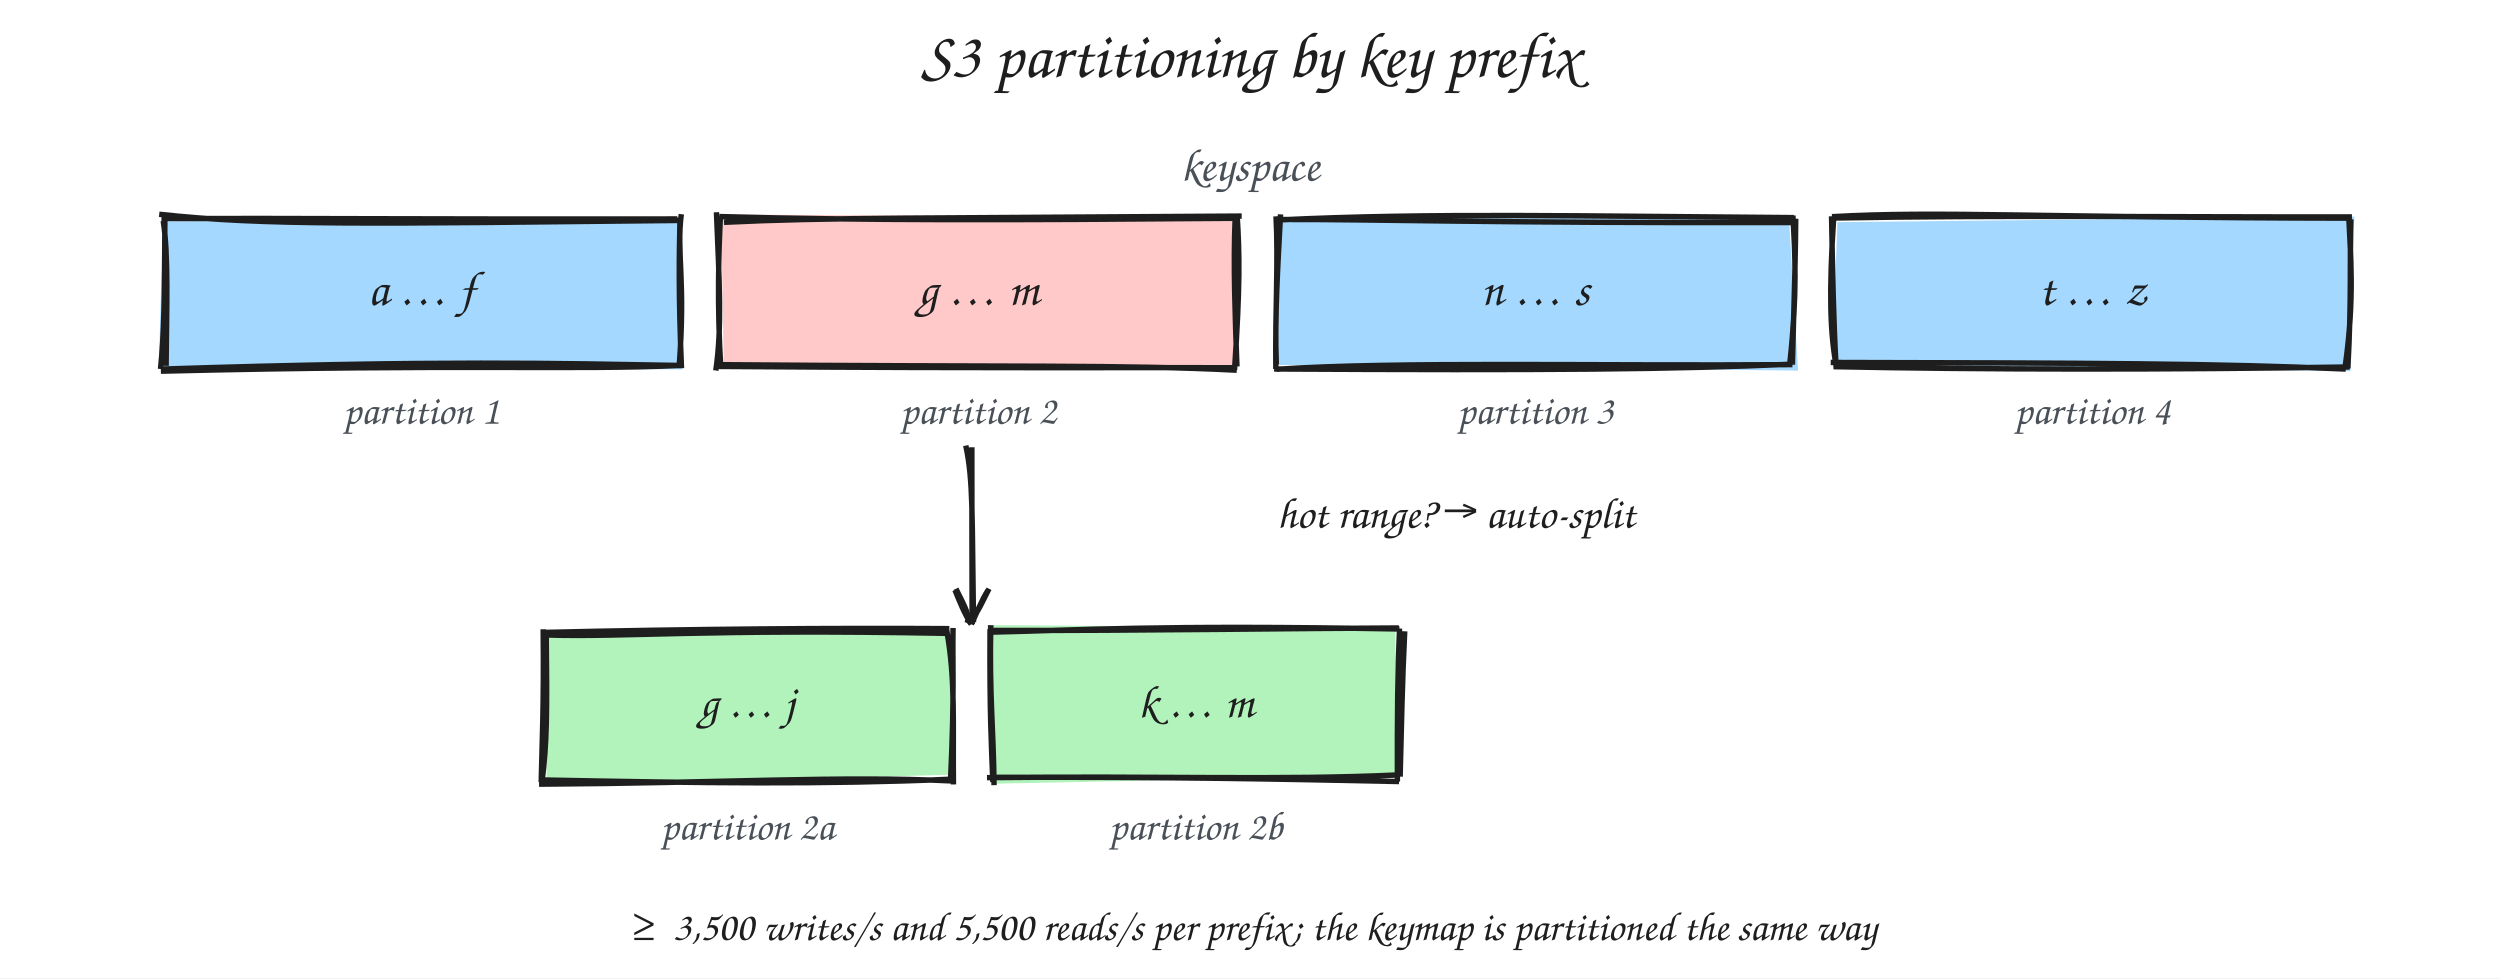
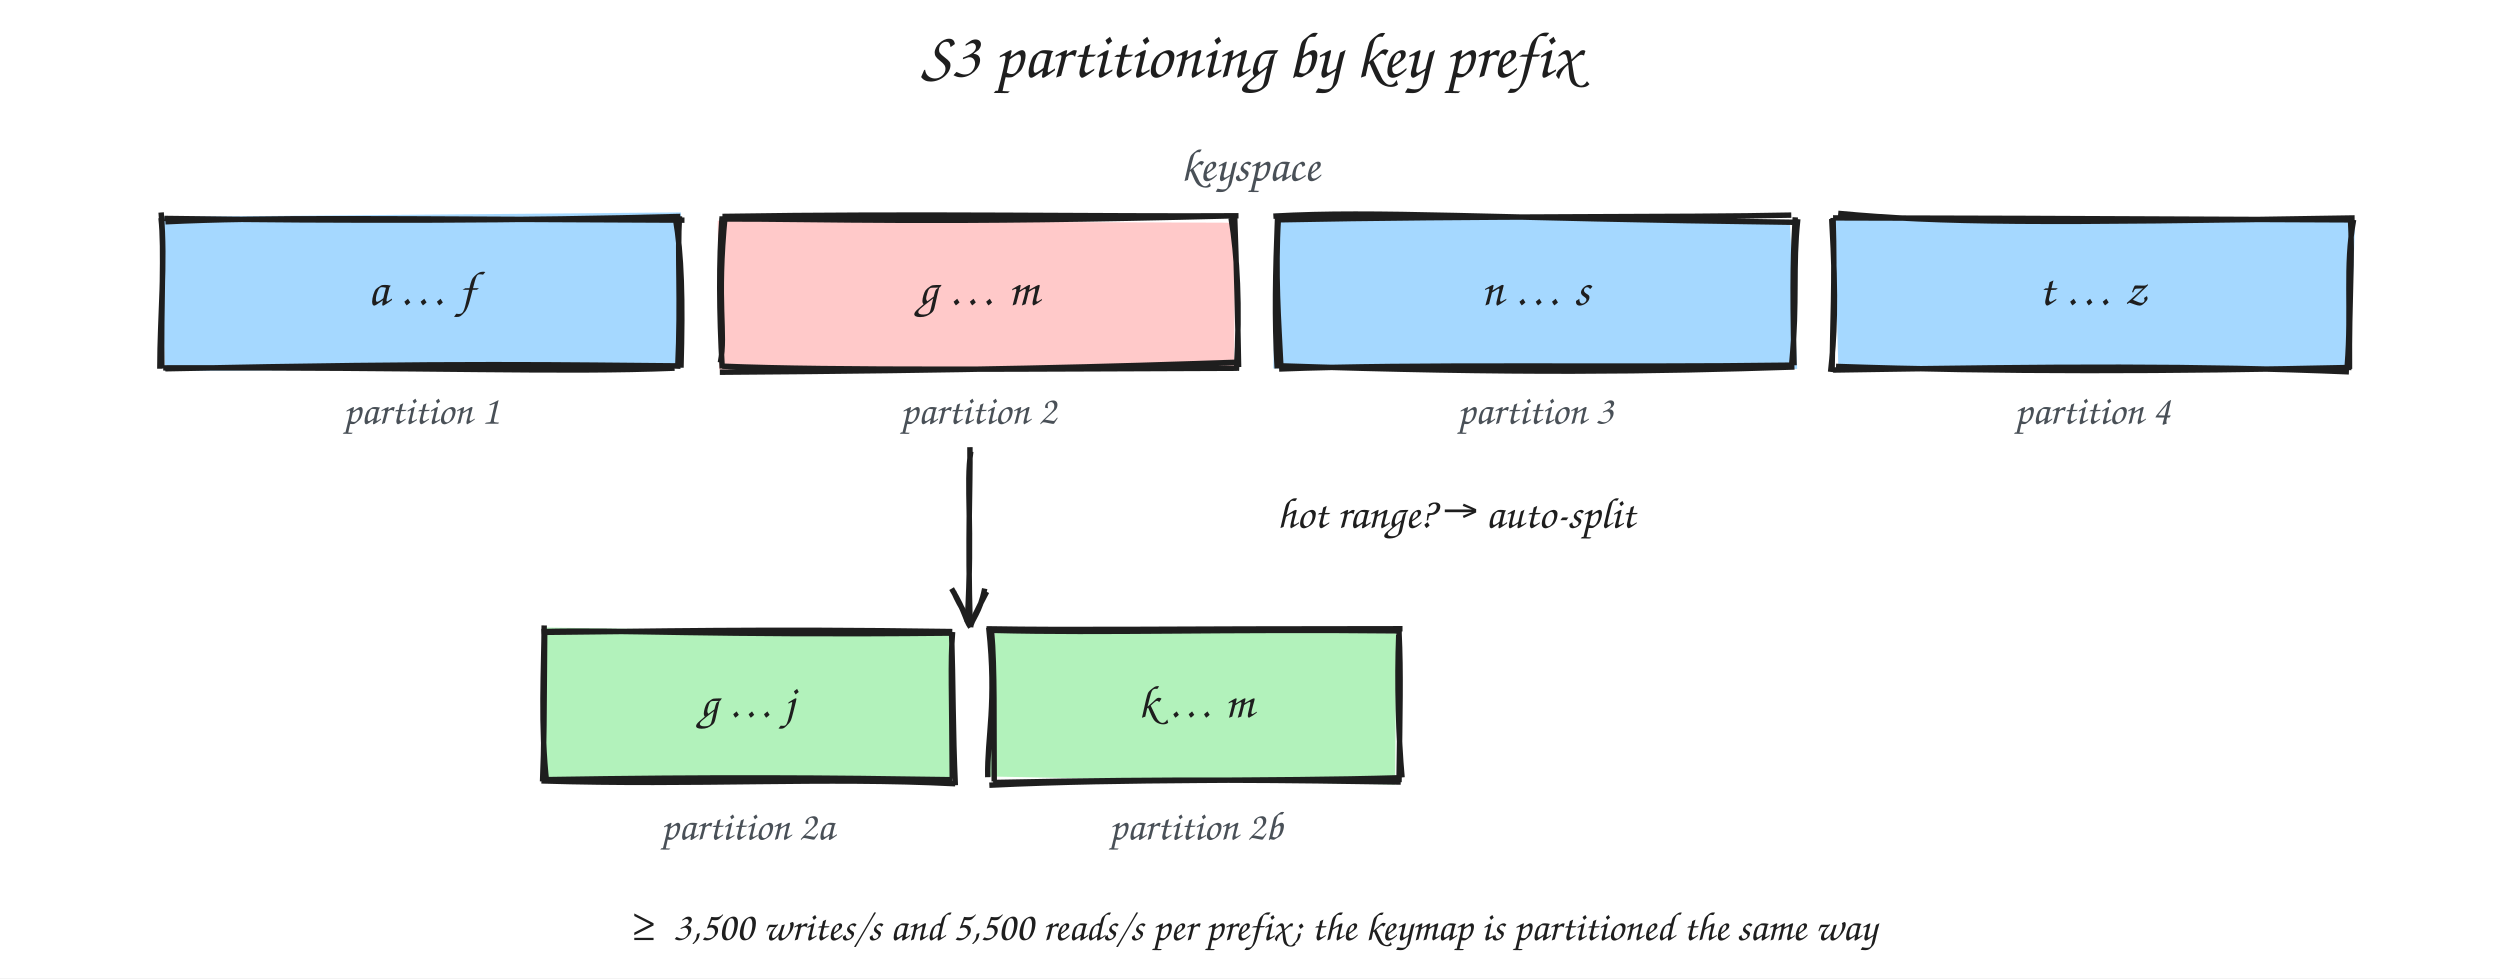
<svg xmlns="http://www.w3.org/2000/svg" viewBox="0 0 920 360" width="920" height="360">
  <rect width="100%" height="100%" fill="#ffffff" />
  <text x="460" y="22" font-family="Virgil, 'Segoe Print', 'Comic Sans MS', 'Bradley Hand', cursive" font-size="24" fill="#1e1e1e" text-anchor="middle" dominant-baseline="middle">
    <tspan x="460" dy="0">S3 partitioning by key prefix</tspan>
  </text>
  <text x="460" y="62" font-family="Virgil, 'Segoe Print', 'Comic Sans MS', 'Bradley Hand', cursive" font-size="17" fill="#495057" text-anchor="middle" dominant-baseline="middle">
    <tspan x="460" dy="0">keyspace</tspan>
  </text>
-   <path d="M59.964 81.486 L250.238 80.269 L251.175 135.918 L58.439 135.236" stroke="none" stroke-width="0" fill="#a5d8ff" />
-   <path d="M58.585 78.847 C97.327 83.084, 135.782 82.351, 250.737 81.119 M59.403 80.429 C109.076 80.246, 157.013 80.733, 249.257 80.574 M250.721 78.815 C248.87 93.182, 252.397 102.713, 249.913 135.024 M250.233 80.083 C249.944 93.69, 249.651 108.347, 250.791 135.508 M251.072 134.454 C210.056 136.355, 171.5 133.849, 59.193 136.595 M249.506 134.471 C206.205 133.748, 162.151 132.53, 59.979 135.812 M61.131 134.631 C61.285 114.167, 62.056 93.562, 60.057 81.301 M59.065 135.796 C60.375 122.975, 60.571 109.8, 60.685 79.623" stroke="#1e1e1e" stroke-width="2" fill="none" />
+   <path d="M58.728 79.816 L250.568 78.159 L250.858 135.305 L60.729 136.536" stroke="none" stroke-width="0" fill="#a5d8ff" />
+   <path d="M60.885 81.621 C98.015 79.825, 136.448 80.571, 251.886 81.022 M60.51 80.387 C128.144 81.378, 193.426 81.214, 250.353 79.653 M248.515 80.131 C250.88 93.749, 251.317 109.995, 250.607 135.31 M250.061 79.568 C249.169 94.183, 250.628 108.796, 249.395 135.721 M248.25 135.482 C206.217 137.183, 159.721 135.085, 60.058 135.383 M250.125 134.654 C210.387 134.36, 169.201 133.38, 60.836 135.708 M58.82 135.699 C58.844 115.729, 60.92 97.385, 59.298 78.189 M59.566 135.588 C59.172 112.629, 60.576 91.771, 59.252 80.223" stroke="#1e1e1e" stroke-width="2" fill="none" />
  <text x="155" y="107.5" font-family="Virgil, 'Segoe Print', 'Comic Sans MS', 'Bradley Hand', cursive" font-size="18" fill="#1e1e1e" text-anchor="middle" dominant-baseline="middle">
    <tspan x="155" dy="0">a … f</tspan>
  </text>
  <text x="155" y="152" font-family="Virgil, 'Segoe Print', 'Comic Sans MS', 'Bradley Hand', cursive" font-size="15" fill="#495057" text-anchor="middle" dominant-baseline="middle">
    <tspan x="155" dy="0">partition 1</tspan>
  </text>
-   <path d="M265.364 78.908 L454.284 80.08 L454.429 136.152 L266.365 134.768" stroke="none" stroke-width="0" fill="#ffc9c9" />
-   <path d="M266.443 81.811 C304.008 79.962, 342.224 80.335, 456.943 79.511 M264.755 79.693 C317.572 81.139, 369.213 81.057, 454.677 80.327 M455.258 79.066 C456.165 93.375, 456.383 104.998, 454.304 136.155 M454.531 80.284 C453.81 97.591, 454.539 116.898, 455.198 134.86 M455.125 136.241 C415.108 134.141, 370.86 135.093, 264.029 134.191 M454.563 135.327 C416.693 135.13, 376.1 135.64, 264.918 134.854 M263.41 136.35 C265.697 120.864, 264.735 104.193, 263.649 78.095 M265.283 135.794 C263.811 112.314, 264.513 91.886, 265.126 79.611" stroke="#1e1e1e" stroke-width="2" fill="none" />
+   <path d="M264.128 81.238 L454.613 81.97 L454.112 135.539 L264.655 136.069" stroke="none" stroke-width="0" fill="#ffc9c9" />
+   <path d="M264.742 80.585 C304.696 80.503, 342.889 82.356, 454.092 79.414 M265.861 79.651 C336.641 78.471, 407.626 79.738, 455.773 79.406 M453.052 80.382 C455.275 93.942, 456.403 112.28, 454.998 136.44 M454.359 79.769 C455.034 98.084, 455.517 117.347, 455.802 135.073 M456.303 133.268 C407.269 134.969, 359.082 136.328, 264.894 136.979 M455.182 135.51 C380.875 135.741, 307.15 136.49, 265.775 134.75 M265.099 133.418 C267.256 122.426, 263.599 112.016, 266.889 78.983 M265.784 135.586 C264.608 114.968, 264.518 95.856, 265.693 80.211" stroke="#1e1e1e" stroke-width="2" fill="none" />
  <text x="360" y="107.5" font-family="Virgil, 'Segoe Print', 'Comic Sans MS', 'Bradley Hand', cursive" font-size="18" fill="#1e1e1e" text-anchor="middle" dominant-baseline="middle">
    <tspan x="360" dy="0">g … m</tspan>
  </text>
  <text x="360" y="152" font-family="Virgil, 'Segoe Print', 'Comic Sans MS', 'Bradley Hand', cursive" font-size="15" fill="#495057" text-anchor="middle" dominant-baseline="middle">
    <tspan x="360" dy="0">partition 2</tspan>
  </text>
-   <path d="M470.764 80.33 L658.33 79.891 L661.683 136.387 L470.29 134.301" stroke="none" stroke-width="0" fill="#a5d8ff" />
-   <path d="M470.3 80.775 C506.689 80.641, 544.665 82.12, 659.149 81.903 M470.106 80.958 C526.069 78.232, 583.413 79.581, 660.096 80.079 M659.794 79.316 C660.56 93.568, 661.47 107.282, 658.694 133.285 M660.828 80.485 C660.775 90.493, 660.528 101.449, 659.605 134.213 M659.178 134.028 C616.161 135.928, 570.221 136.336, 468.865 135.788 M659.619 134.183 C587.182 134.711, 514.05 132.95, 469.857 135.896 M469.689 134.068 C469.009 116.561, 470.314 96.824, 471.241 78.889 M469.501 135.792 C469.247 114.653, 470.455 95.971, 469.567 79.6" stroke="#1e1e1e" stroke-width="2" fill="none" />
+   <path d="M469.527 78.659 L658.659 81.781 L661.365 135.773 L468.58 135.601" stroke="none" stroke-width="0" fill="#a5d8ff" />
+   <path d="M468.6 79.549 C507.377 77.381, 545.331 80.34, 660.299 81.807 M469.212 80.916 C545.137 79.365, 619.826 80.061, 659.192 79.159 M661.589 80.633 C659.67 98.135, 661.49 110.564, 659.388 133.571 M660.657 79.97 C660 90.986, 659.506 101.898, 660.209 134.425 M660.356 135.055 C608.322 136.756, 558.443 137.571, 469.731 134.576 M660.238 134.367 C591.364 135.322, 521.099 133.799, 470.714 135.792 M471.379 135.137 C470.567 118.123, 469.178 100.647, 470.481 79.777 M470.002 135.584 C468.944 117.307, 469.36 99.942, 470.133 80.199" stroke="#1e1e1e" stroke-width="2" fill="none" />
  <text x="565" y="107.5" font-family="Virgil, 'Segoe Print', 'Comic Sans MS', 'Bradley Hand', cursive" font-size="18" fill="#1e1e1e" text-anchor="middle" dominant-baseline="middle">
    <tspan x="565" dy="0">n … s</tspan>
  </text>
  <text x="565" y="152" font-family="Virgil, 'Segoe Print', 'Comic Sans MS', 'Bradley Hand', cursive" font-size="15" fill="#495057" text-anchor="middle" dominant-baseline="middle">
    <tspan x="565" dy="0">partition 3</tspan>
  </text>
-   <path d="M676.163 81.751 L866.375 79.702 L864.936 136.621 L674.216 133.833" stroke="none" stroke-width="0" fill="#a5d8ff" />
-   <path d="M674.157 79.738 C713.37 77.519, 751.107 80.105, 865.356 80.296 M675.457 80.223 C736.565 79.126, 795.613 79.904, 865.516 79.832 M864.331 79.567 C864.955 93.76, 866.556 109.567, 863.085 134.416 M865.126 80.686 C864.64 94.395, 865.417 110, 864.011 135.565 M863.231 135.814 C817.214 133.715, 769.582 133.579, 673.702 133.384 M864.676 135.04 C797.671 136.092, 729.999 136.06, 674.796 134.938 M675.969 135.787 C673.42 123.259, 672.993 107.455, 674.832 79.682 M675.719 135.79 C674.683 116.992, 674.397 100.056, 674.007 79.588" stroke="#1e1e1e" stroke-width="2" fill="none" />
+   <path d="M674.927 80.081 L866.705 81.592 L864.619 136.007 L676.506 135.134" stroke="none" stroke-width="0" fill="#a5d8ff" />
+   <path d="M676.457 78.513 C714.059 82.059, 751.772 82.125, 866.505 80.199 M674.564 80.181 C715.633 80.258, 758.026 80.385, 864.612 80.912 M866.125 80.883 C862.965 98.328, 865.476 112.849, 863.779 134.702 M864.954 80.171 C865.865 94.888, 864.395 110.449, 864.616 135.777 M864.408 136.842 C809.375 134.542, 757.803 134.814, 674.567 136.172 M865.295 135.223 C799.853 136.703, 735.048 136.909, 675.653 134.833 M673.658 136.855 C674.979 124.82, 675.857 111.278, 674.073 80.571 M674.22 135.582 C674.379 119.645, 675.302 104.027, 674.574 80.187" stroke="#1e1e1e" stroke-width="2" fill="none" />
  <text x="770" y="107.5" font-family="Virgil, 'Segoe Print', 'Comic Sans MS', 'Bradley Hand', cursive" font-size="18" fill="#1e1e1e" text-anchor="middle" dominant-baseline="middle">
    <tspan x="770" dy="0">t … z</tspan>
  </text>
  <text x="770" y="152" font-family="Virgil, 'Segoe Print', 'Comic Sans MS', 'Bradley Hand', cursive" font-size="15" fill="#495057" text-anchor="middle" dominant-baseline="middle">
    <tspan x="770" dy="0">partition 4</tspan>
  </text>
  <text x="470" y="190" font-family="Virgil, 'Segoe Print', 'Comic Sans MS', 'Bradley Hand', cursive" font-size="16" fill="#1e1e1e" text-anchor="start" dominant-baseline="middle">
    <tspan x="470" dy="0">hot range? → auto-split</tspan>
  </text>
-   <path d="M355.411 163.962 C358.163 176.769, 357.68 189.558, 358.25 228.95 M357.647 164.59 C357.67 187.821, 357.658 208.545, 357.748 229.668" stroke="#1e1e1e" stroke-width="2" fill="none" />
-   <path d="M355.888 229.273 C356.947 226.591, 355.388 223.891, 351.785 216.659 M357.453 229.713 C355.005 226.137, 352.922 220.837, 351.434 217.161" stroke="#1e1e1e" stroke-width="2" fill="none" />
-   <path d="M355.888 229.273 C359.39 226.58, 360.273 223.88, 363.964 216.659 M357.453 229.713 C359.157 226.198, 361.225 220.898, 363.613 217.161" stroke="#1e1e1e" stroke-width="2" fill="none" />
-   <path d="M201.963 232.594 L349.466 231.324 L350.444 285.089 L201.067 288.898" stroke="none" stroke-width="0" fill="#b2f2bb" />
-   <path d="M200.872 233.666 C229.71 234.602, 258.947 231.402, 348.769 233.08 M199.16 232.752 C254.068 231.435, 308.035 231.074, 349.355 231.338 M348.405 232.068 C351.645 250.146, 350.629 266.136, 350.866 288.677 M350.721 231.087 C350.47 243.198, 351.294 255.101, 349.825 286.269 M350.336 287.387 C309.547 285.403, 265.76 288.18, 198.375 288.577 M349.789 286.752 C304.029 288.761, 257.658 288.185, 199.674 287.021 M199.528 287.224 C201.244 273.653, 201.352 262.717, 201.016 233.27 M199.155 287.787 C199.454 273.67, 200.181 260.226, 199.889 231.564" stroke="#1e1e1e" stroke-width="2" fill="none" />
+   <path d="M357.251 166.181 C355.381 178.476, 357.999 192.483, 355.969 228.873 M356.932 164.556 C357.113 179.764, 356.056 196.548, 357.025 230.532" stroke="#1e1e1e" stroke-width="2" fill="none" />
+   <path d="M357.176 230.827 C355.044 227.79, 355.653 225.912, 350.189 216.605 M356.952 229.689 C356.031 226.488, 353.835 224.347, 350.928 217.766" stroke="#1e1e1e" stroke-width="2" fill="none" />
+   <path d="M357.176 230.827 C357.493 227.71, 360.55 225.832, 362.368 216.605 M356.952 229.689 C358.942 226.402, 359.657 224.261, 363.107 217.766" stroke="#1e1e1e" stroke-width="2" fill="none" />
+   <path d="M200.726 230.924 L349.796 233.214 L350.126 288.475 L199.357 286.198" stroke="none" stroke-width="0" fill="#b2f2bb" />
+   <path d="M199.171 232.441 C230.378 231.627, 259.57 233.907, 349.918 232.984 M200.266 232.71 C239.21 232.372, 278.594 231.359, 350.451 232.417 M350.199 233.384 C350.755 250.714, 350.649 269.418, 351.56 288.963 M350.55 232.572 C349.695 243.691, 350.272 255.55, 350.43 286.482 M351.514 288.415 C303.055 285.934, 256.675 289.118, 199.24 287.365 M350.408 286.936 C305.482 286.215, 263.249 285.878, 200.531 286.917 M201.217 288.292 C198.802 268.214, 200.215 244.54, 200.257 230.159 M199.656 287.579 C200.251 274.323, 200.186 264.197, 200.456 232.163" stroke="#1e1e1e" stroke-width="2" fill="none" />
  <text x="275" y="259.5" font-family="Virgil, 'Segoe Print', 'Comic Sans MS', 'Bradley Hand', cursive" font-size="17" fill="#1e1e1e" text-anchor="middle" dominant-baseline="middle">
    <tspan x="275" dy="0">g … j</tspan>
  </text>
-   <path d="M363.362 230.016 L513.512 231.135 L513.697 285.323 L364.992 288.43" stroke="none" stroke-width="0" fill="#b2f2bb" />
-   <path d="M364.729 232.63 C396.391 231.962, 425.388 229.868, 514.975 231.473 M364.511 232.016 C421.711 232.101, 480.527 231.171, 514.775 231.091 M516.941 232.319 C516.04 250.339, 515.716 268.42, 515.256 285.808 M515.019 231.288 C514.335 247.1, 514.183 261.652, 514.232 287.621 M514.389 285.174 C471.226 287.194, 426.374 285.428, 363.211 286.174 M514.845 287.608 C471.554 286.696, 429.68 285.849, 364.613 286.063 M365.807 288.942 C365.655 269.35, 364.031 255.348, 364.608 230.064 M365.373 287.785 C364.89 276.009, 364.123 262.312, 364.33 231.552" stroke="#1e1e1e" stroke-width="2" fill="none" />
+   <path d="M366.126 232.346 L513.841 233.025 L513.38 288.709 L363.282 285.731" stroke="none" stroke-width="0" fill="#b2f2bb" />
+   <path d="M363.029 231.405 C397.059 231.986, 426.012 231.372, 516.124 231.376 M365.618 231.974 C406.852 233.038, 449.086 231.456, 515.871 232.17 M514.736 233.635 C514.05 250.907, 514.635 271.702, 515.95 286.094 M514.847 232.773 C515.56 247.592, 515.161 262.101, 514.837 287.834 M515.567 286.201 C464.735 287.725, 417.29 286.366, 364.077 288.961 M515.464 287.792 C475.007 287.151, 435.271 286.542, 365.47 287.959 M363.496 286.011 C363.214 270.911, 366.895 259.171, 363.848 230.953 M365.874 287.577 C365.687 265.662, 366.128 246.282, 364.896 232.151" stroke="#1e1e1e" stroke-width="2" fill="none" />
  <text x="440" y="259.5" font-family="Virgil, 'Segoe Print', 'Comic Sans MS', 'Bradley Hand', cursive" font-size="17" fill="#1e1e1e" text-anchor="middle" dominant-baseline="middle">
    <tspan x="440" dy="0">k … m</tspan>
  </text>
  <text x="275" y="305" font-family="Virgil, 'Segoe Print', 'Comic Sans MS', 'Bradley Hand', cursive" font-size="15" fill="#495057" text-anchor="middle" dominant-baseline="middle">
    <tspan x="275" dy="0">partition 2a</tspan>
  </text>
  <text x="440" y="305" font-family="Virgil, 'Segoe Print', 'Comic Sans MS', 'Bradley Hand', cursive" font-size="15" fill="#495057" text-anchor="middle" dominant-baseline="middle">
    <tspan x="440" dy="0">partition 2b</tspan>
  </text>
  <text x="460" y="342" font-family="Virgil, 'Segoe Print', 'Comic Sans MS', 'Bradley Hand', cursive" font-size="15" fill="#1e1e1e" text-anchor="middle" dominant-baseline="middle">
    <tspan x="460" dy="0">≥ 3,500 writes/s and 5,500 reads/s per prefix; the keymap is partitioned the same way</tspan>
  </text>
</svg>
